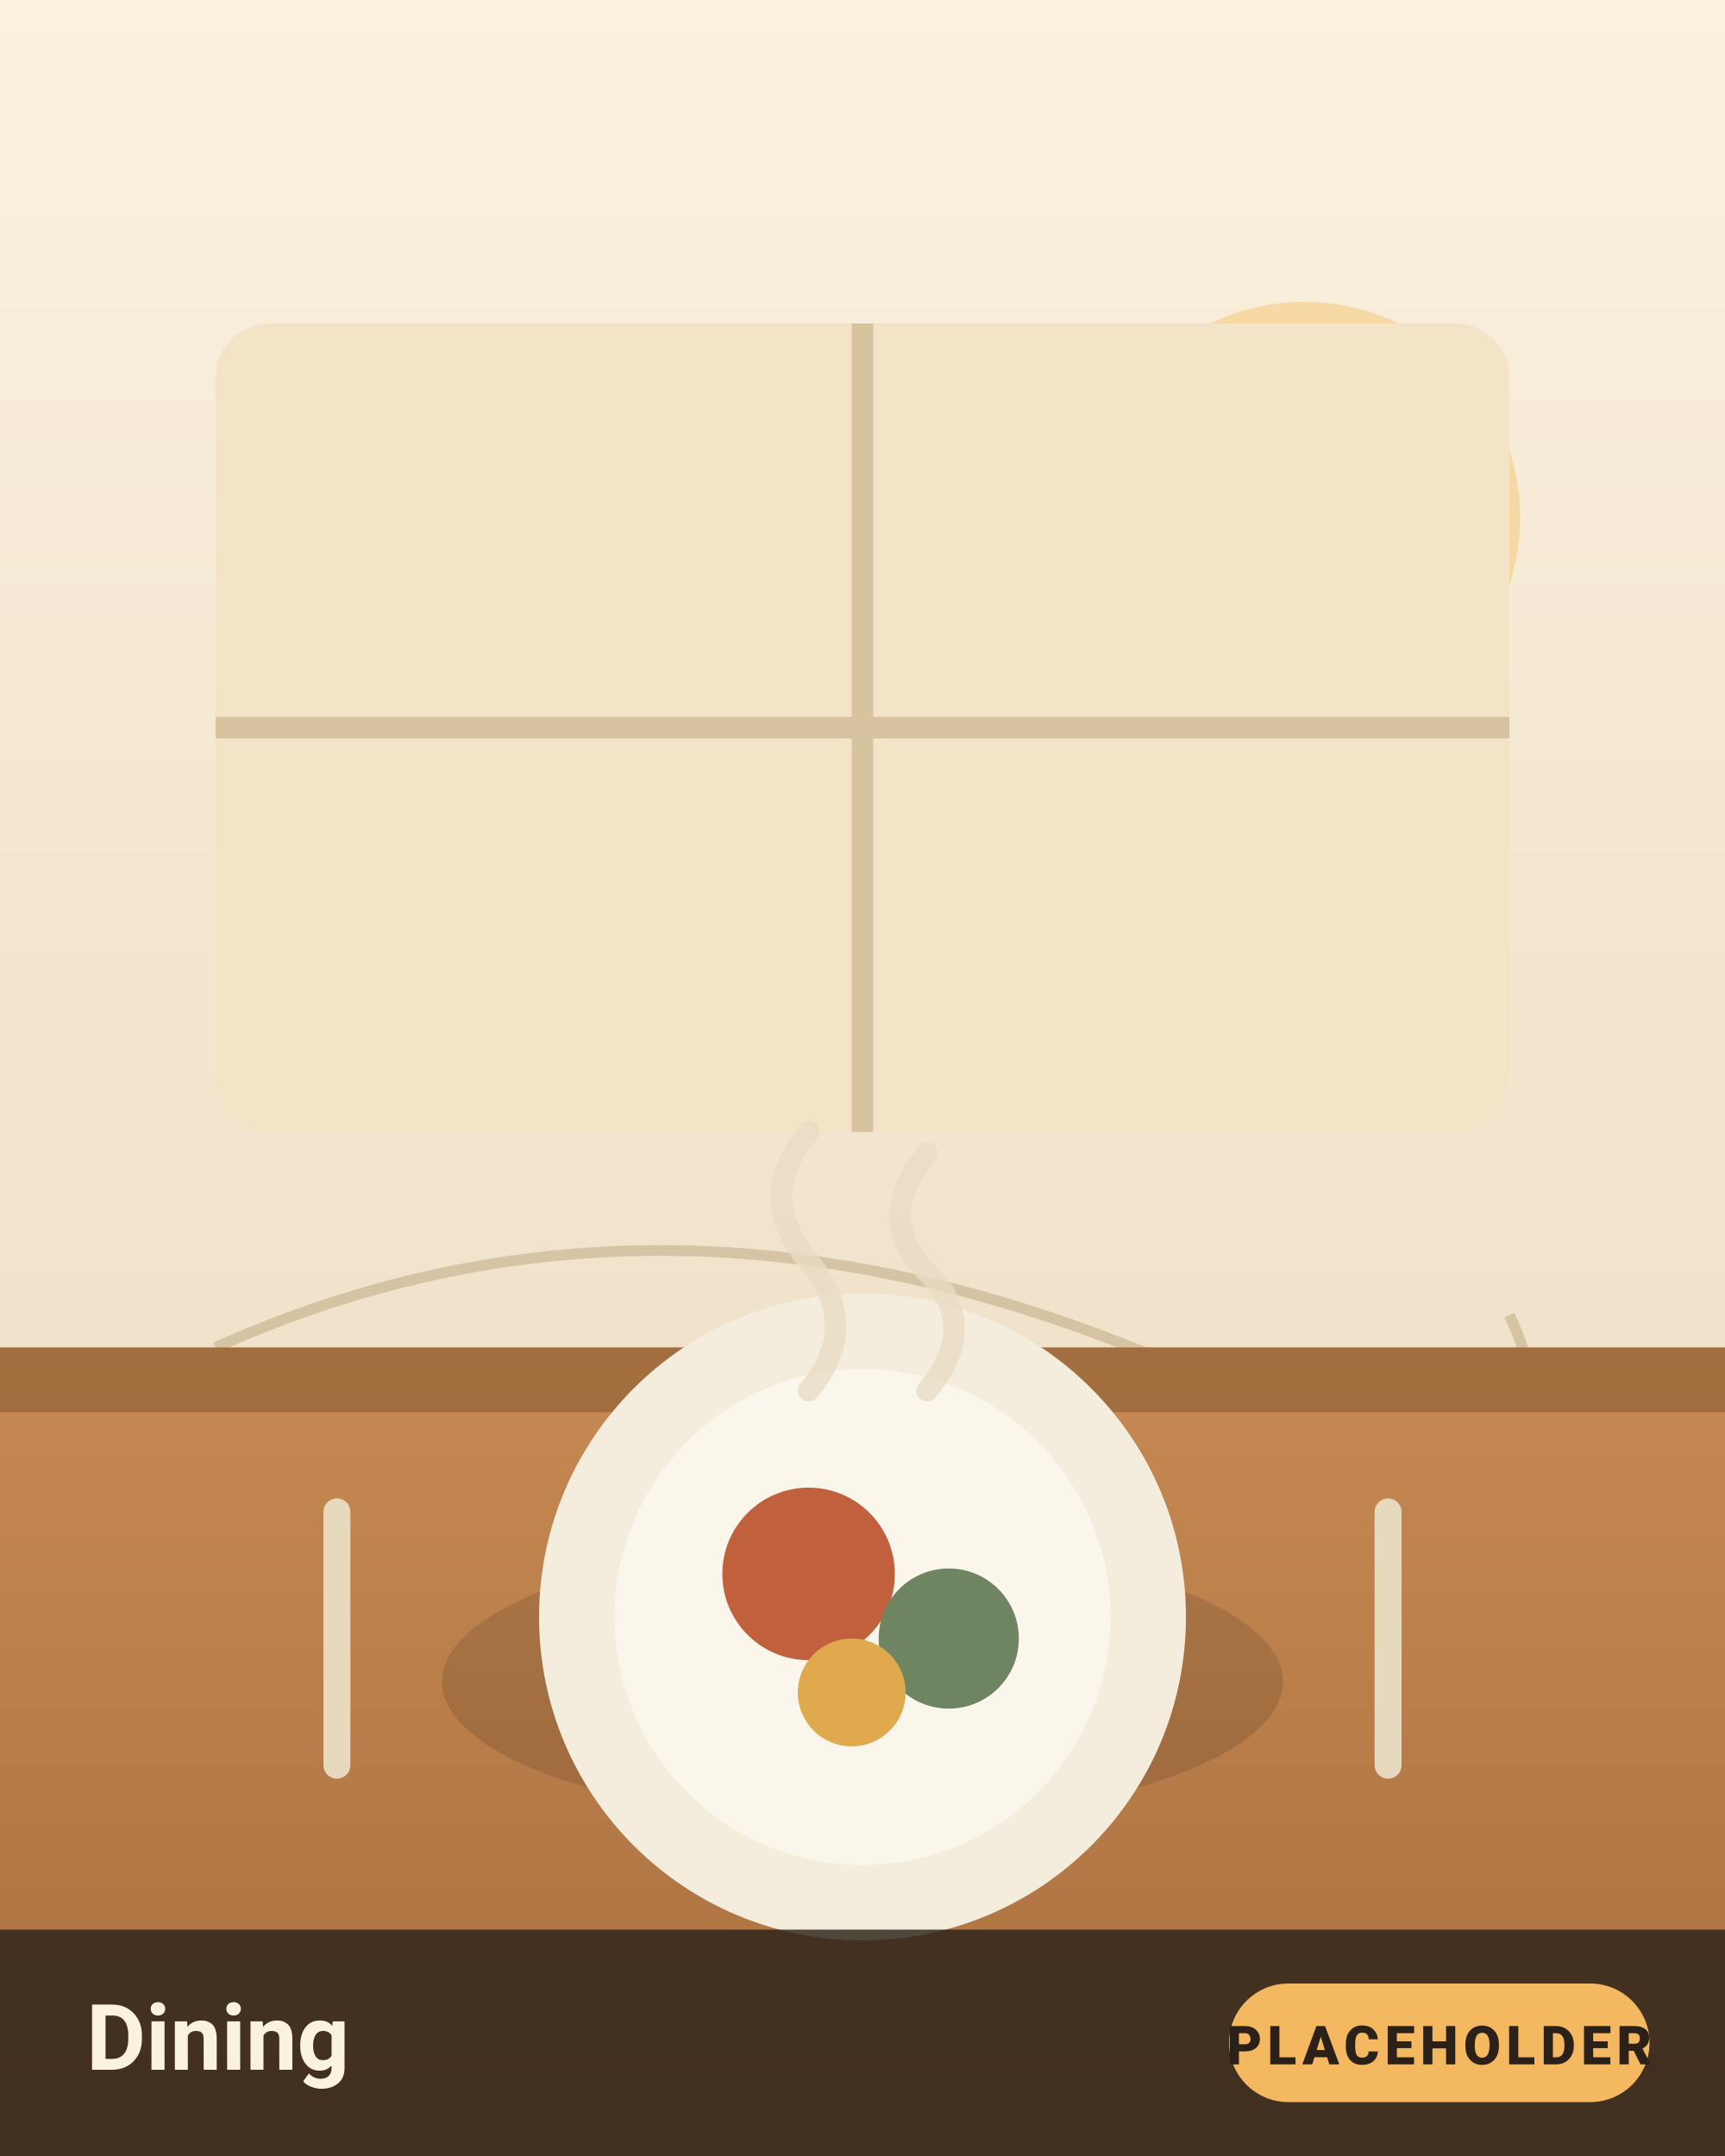
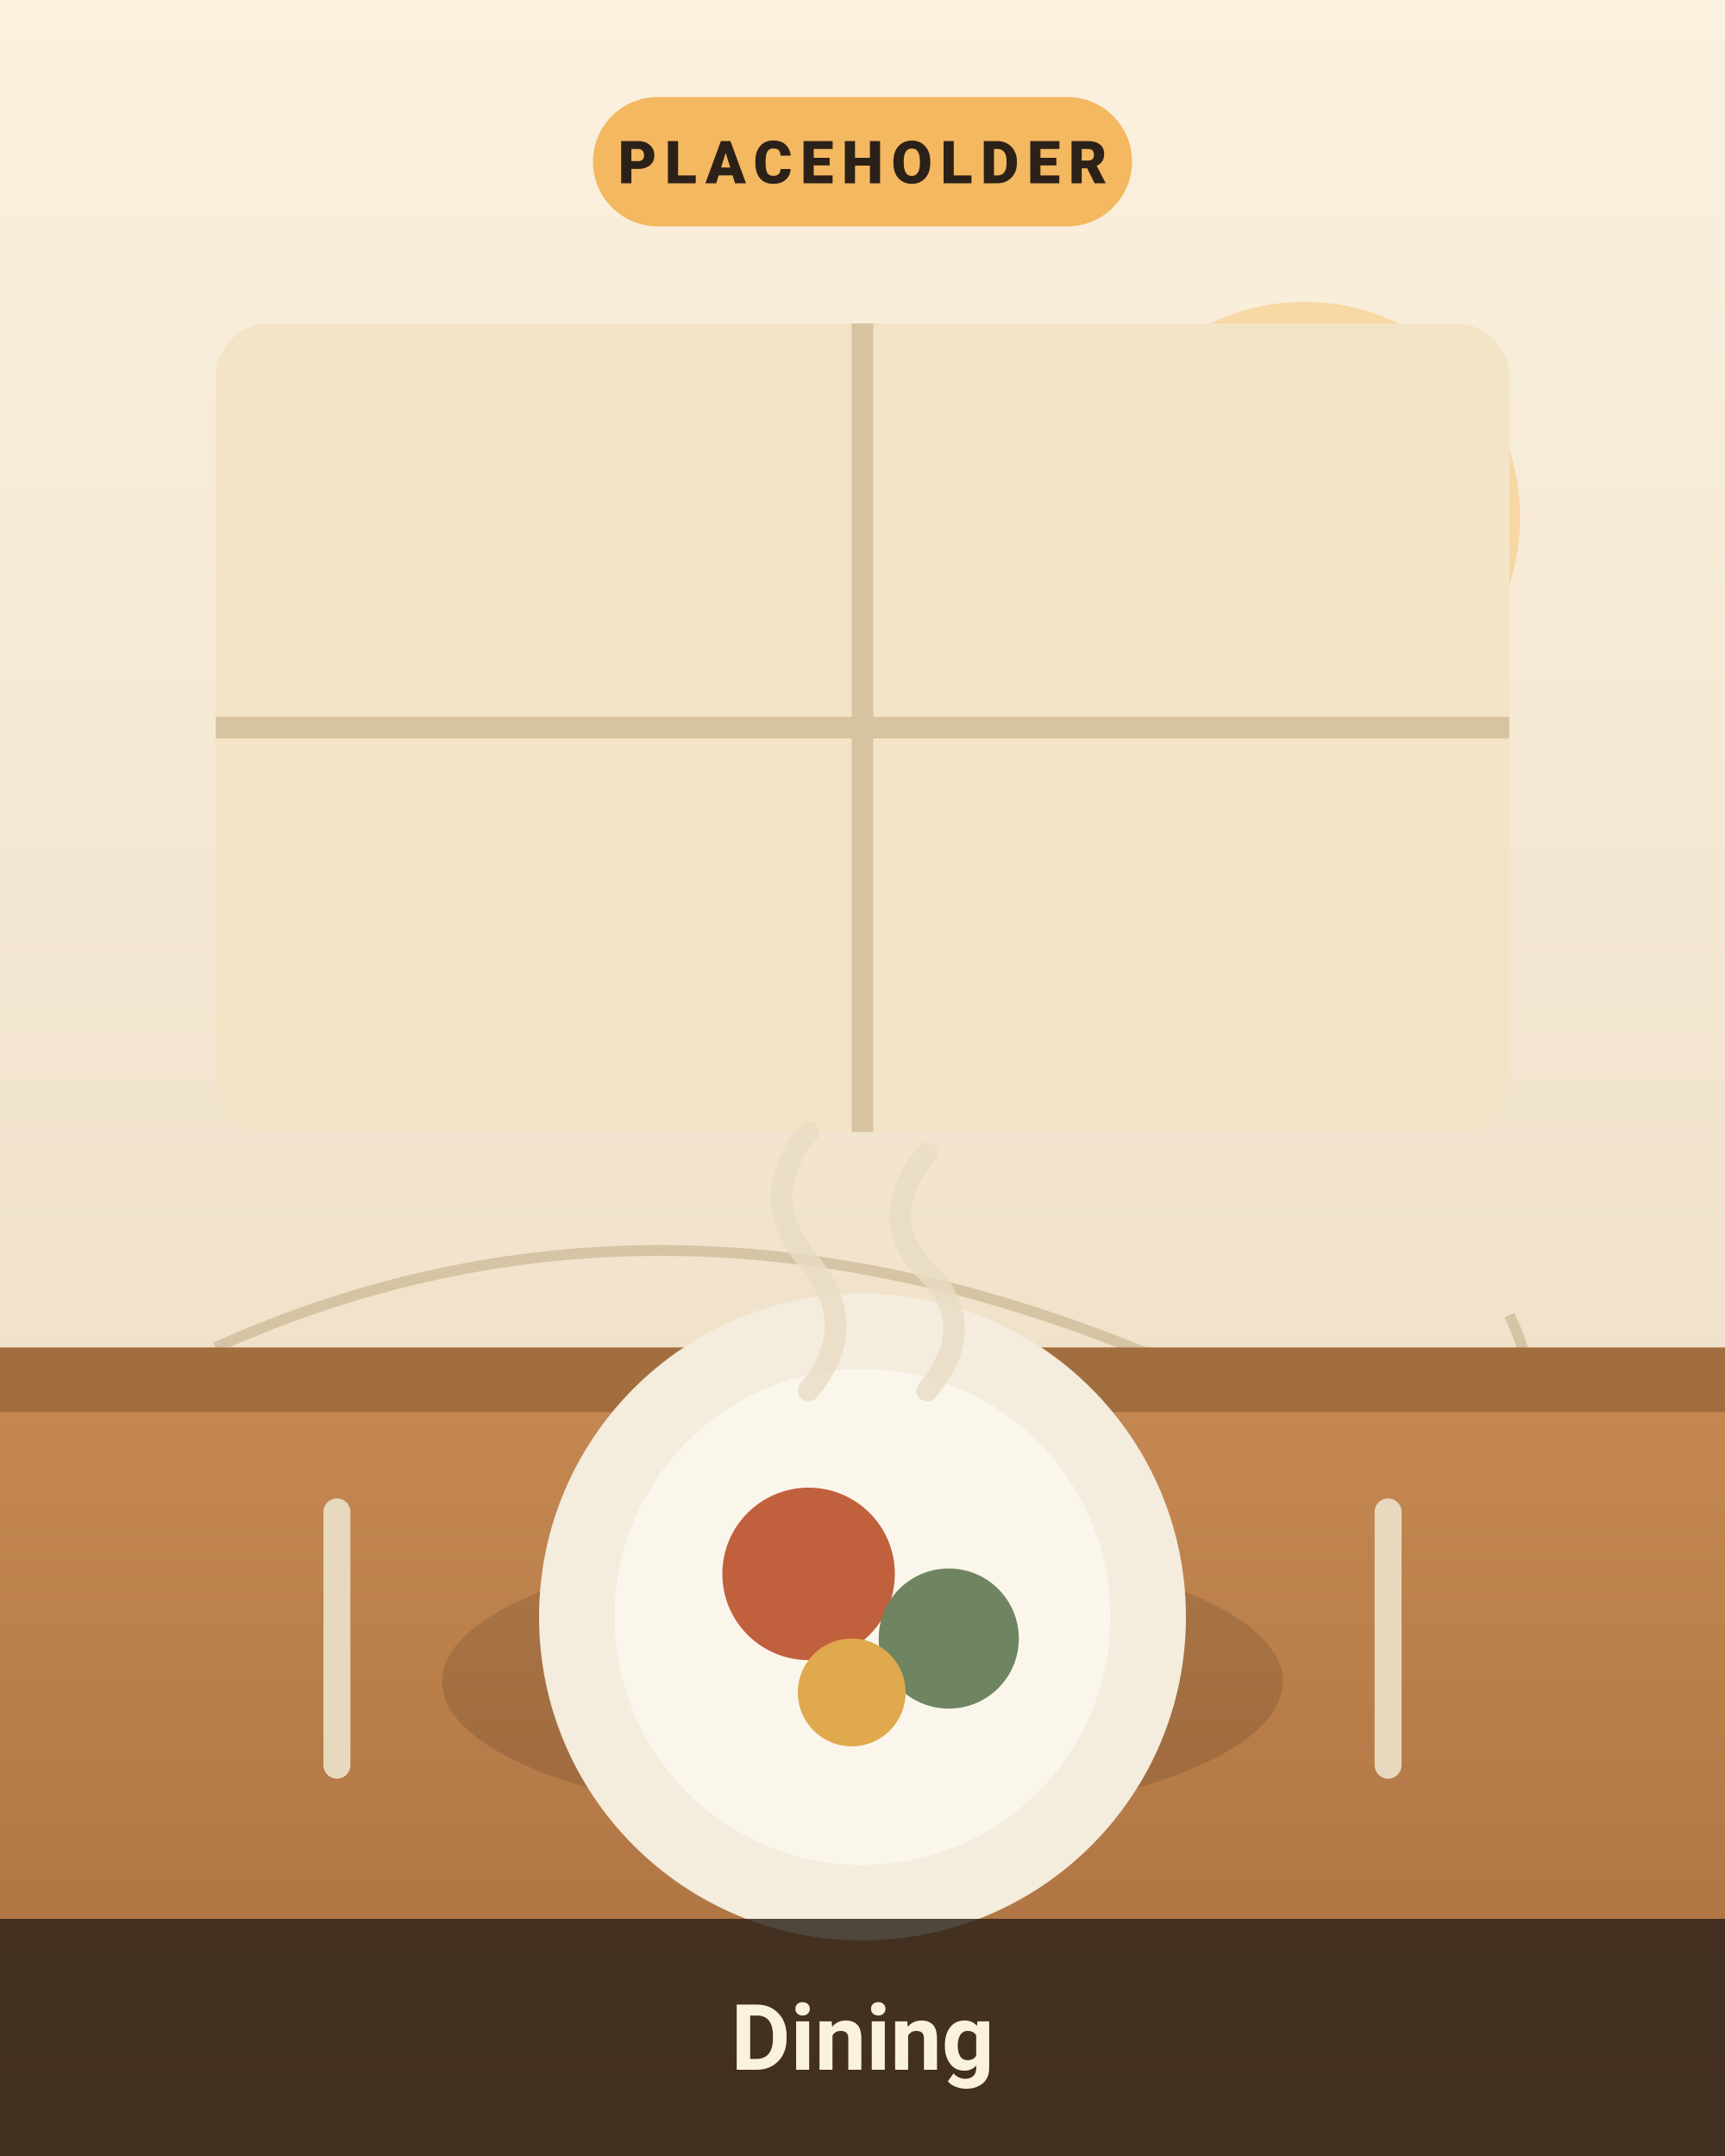
<svg xmlns="http://www.w3.org/2000/svg" viewBox="0 0 320 400" width="320" height="400" role="img" aria-label="Placeholder photograph: a table of food, warm natural light">
  <defs>
    <linearGradient id="sky2" x1="0" y1="0" x2="0" y2="1">
      <stop offset="0" stop-color="#FBF1DF" />
      <stop offset="1" stop-color="#EAD9BE" />
    </linearGradient>
    <linearGradient id="table" x1="0" y1="0" x2="0" y2="1">
      <stop offset="0" stop-color="#C88A54" />
      <stop offset="1" stop-color="#A66E3D" />
    </linearGradient>
  </defs>
  <rect width="320" height="400" fill="url(#sky2)" />
  <circle cx="242" cy="96" r="40" fill="#F6C97B" opacity="0.55" />
  <rect x="40" y="60" width="240" height="150" rx="10" fill="#F3E4C8" />
  <line x1="160" y1="60" x2="160" y2="210" stroke="#D8C3A0" stroke-width="4" />
  <line x1="40" y1="135" x2="280" y2="135" stroke="#D8C3A0" stroke-width="4" />
  <path d="M40 250 Q120 214 210 250 T280 244" fill="none" stroke="#B9A57E" stroke-width="2" opacity="0.5" />
  <rect y="250" width="320" height="150" fill="url(#table)" />
  <rect y="250" width="320" height="12" fill="#8A5C30" opacity="0.6" />
  <ellipse cx="160" cy="312" rx="78" ry="26" fill="#000" opacity="0.12" />
  <circle cx="160" cy="300" r="60" fill="#F4ECDD" />
  <circle cx="160" cy="300" r="46" fill="#FBF6EC" />
  <circle cx="150" cy="292" r="16" fill="#C0603C" />
  <circle cx="176" cy="304" r="13" fill="#6F8460" />
  <circle cx="158" cy="314" r="10" fill="#E0A94E" />
  <g fill="none" stroke="#E9DCC4" stroke-width="4" stroke-linecap="round" opacity="0.8">
    <path d="M150 258 q10 -12 0 -24 q-10 -12 0 -24" />
    <path d="M172 258 q10 -12 0 -22 q-10 -10 0 -22" />
  </g>
  <rect x="60" y="278" width="5" height="52" rx="2.5" fill="#E7D9BE" />
  <rect x="255" y="278" width="5" height="52" rx="2.5" fill="#E7D9BE" />
  <g>
-     <rect x="0" y="358" width="320" height="42" fill="#2B2118" opacity="0.82" />
-     <text x="16" y="384" font-family="ui-sans-serif,system-ui,Segoe UI,Roboto,Helvetica,Arial" font-size="17" font-weight="700" fill="#FBF1DF">Dining</text>
-     <rect x="228" y="368" width="78" height="22" rx="11" fill="#F4B860" />
-     <text x="267" y="383" text-anchor="middle" font-family="ui-sans-serif,system-ui,Segoe UI,Roboto,Helvetica,Arial" font-size="10" font-weight="800" letter-spacing="1" fill="#2B2118">PLACEHOLDER</text>
+     <rect x="110" y="18" width="100" height="24" rx="12" fill="#F4B860" />
+     <text x="160" y="34" text-anchor="middle" font-family="ui-sans-serif,system-ui,Segoe UI,Roboto,Helvetica,Arial" font-size="11" font-weight="800" letter-spacing="1.5" fill="#2B2118">PLACEHOLDER</text>
+     <rect x="0" y="356" width="320" height="44" fill="#2B2118" opacity="0.82" />
+     <text x="160" y="384" text-anchor="middle" font-family="ui-sans-serif,system-ui,Segoe UI,Roboto,Helvetica,Arial" font-size="17" font-weight="700" fill="#FBF1DF">Dining</text>
  </g>
</svg>
